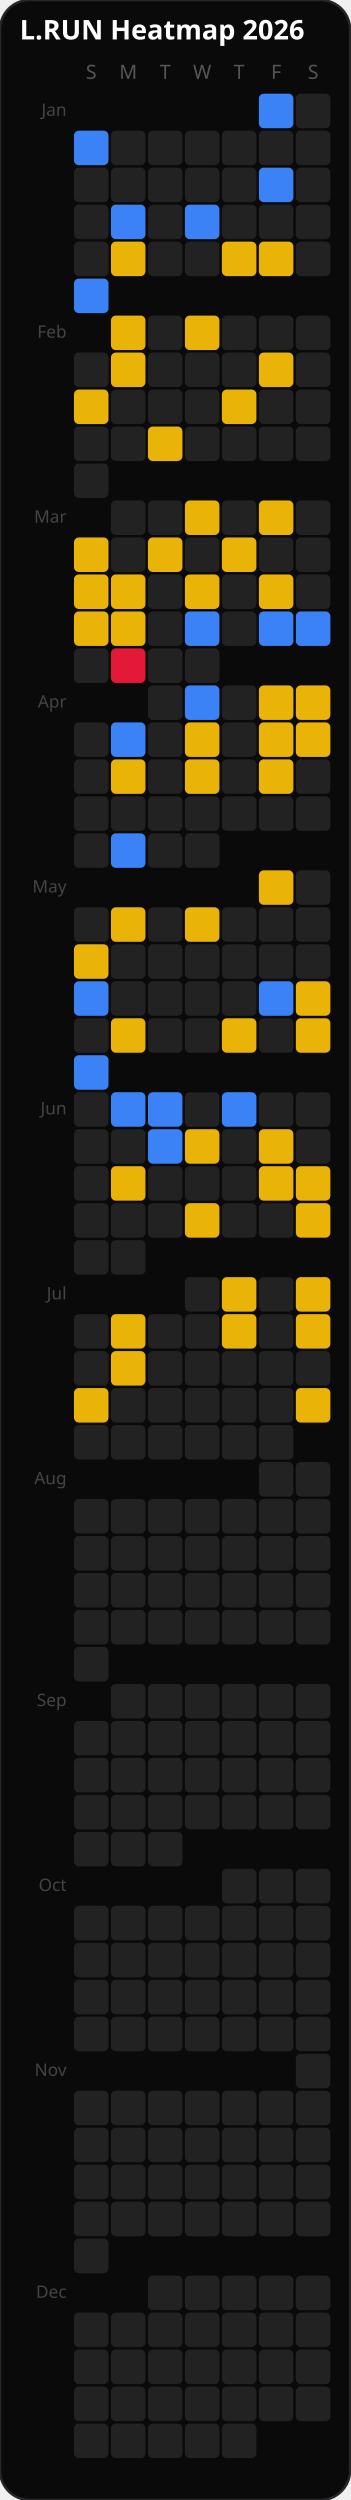
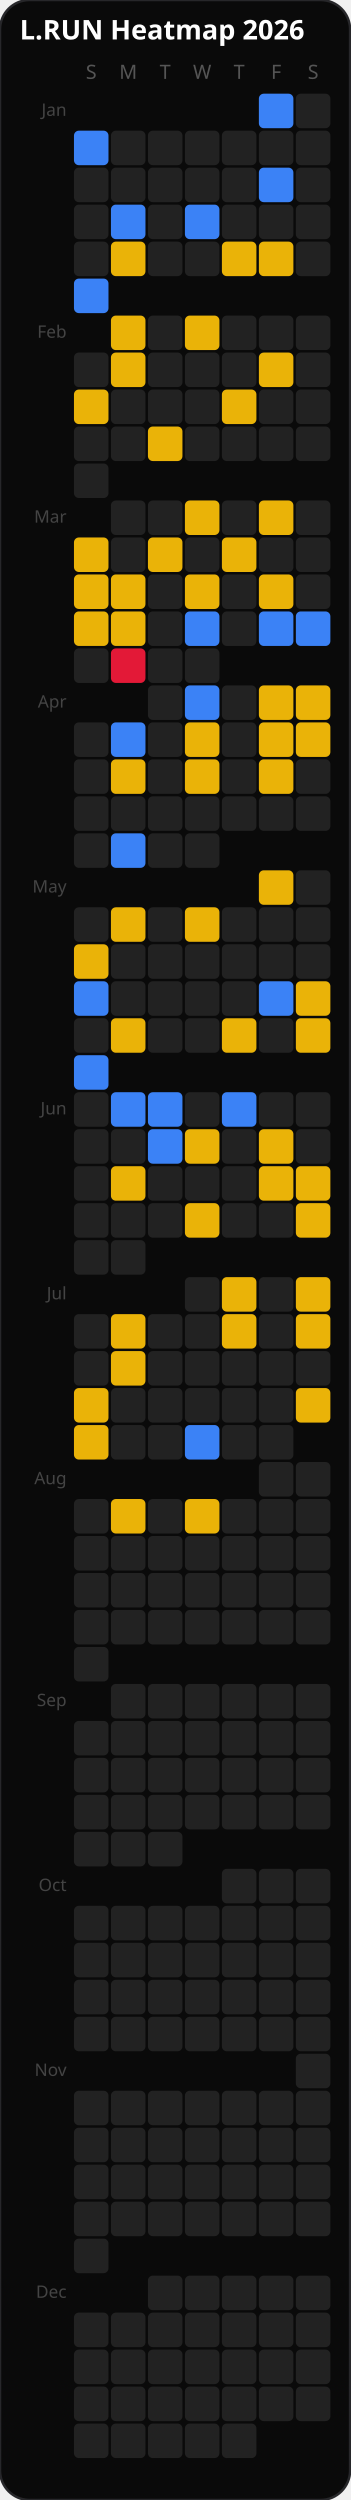
<svg xmlns="http://www.w3.org/2000/svg" baseProfile="full" height="1014" version="1.1" width="142">
  <defs />
  <rect fill="#0a0a0a" height="1014" rx="12" width="142" x="0" y="0" />
  <rect fill="none" height="1014" rx="12" stroke="#27272a" stroke-width="1" width="142" x="0" y="0" />
  <text fill="white" font-family="sans-serif" font-size="11" font-weight="bold" x="8" y="16">L.RUN  Heatmap  2026</text>
  <text fill="#555" font-family="sans-serif" font-size="8" text-anchor="middle" x="37.0" y="32">S</text>
  <text fill="#555" font-family="sans-serif" font-size="8" text-anchor="middle" x="52.0" y="32">M</text>
  <text fill="#555" font-family="sans-serif" font-size="8" text-anchor="middle" x="67.0" y="32">T</text>
  <text fill="#555" font-family="sans-serif" font-size="8" text-anchor="middle" x="82.0" y="32">W</text>
  <text fill="#555" font-family="sans-serif" font-size="8" text-anchor="middle" x="97.0" y="32">T</text>
  <text fill="#555" font-family="sans-serif" font-size="8" text-anchor="middle" x="112.0" y="32">F</text>
  <text fill="#555" font-family="sans-serif" font-size="8" text-anchor="middle" x="127.0" y="32">S</text>
  <text fill="#444" font-family="sans-serif" font-size="7" text-anchor="end" x="27" y="47.0">Jan</text>
  <rect fill="#3b82f6" height="14" rx="2" width="14" x="105" y="38" />
  <rect fill="#222" height="14" rx="2" width="14" x="120" y="38" />
  <rect fill="#3b82f6" height="14" rx="2" width="14" x="30" y="53" />
  <rect fill="#222" height="14" rx="2" width="14" x="45" y="53" />
  <rect fill="#222" height="14" rx="2" width="14" x="60" y="53" />
  <rect fill="#222" height="14" rx="2" width="14" x="75" y="53" />
  <rect fill="#222" height="14" rx="2" width="14" x="90" y="53" />
  <rect fill="#222" height="14" rx="2" width="14" x="105" y="53" />
  <rect fill="#222" height="14" rx="2" width="14" x="120" y="53" />
  <rect fill="#222" height="14" rx="2" width="14" x="30" y="68" />
  <rect fill="#222" height="14" rx="2" width="14" x="45" y="68" />
  <rect fill="#222" height="14" rx="2" width="14" x="60" y="68" />
  <rect fill="#222" height="14" rx="2" width="14" x="75" y="68" />
  <rect fill="#222" height="14" rx="2" width="14" x="90" y="68" />
  <rect fill="#3b82f6" height="14" rx="2" width="14" x="105" y="68" />
  <rect fill="#222" height="14" rx="2" width="14" x="120" y="68" />
  <rect fill="#222" height="14" rx="2" width="14" x="30" y="83" />
  <rect fill="#3b82f6" height="14" rx="2" width="14" x="45" y="83" />
  <rect fill="#222" height="14" rx="2" width="14" x="60" y="83" />
  <rect fill="#3b82f6" height="14" rx="2" width="14" x="75" y="83" />
  <rect fill="#222" height="14" rx="2" width="14" x="90" y="83" />
  <rect fill="#222" height="14" rx="2" width="14" x="105" y="83" />
  <rect fill="#222" height="14" rx="2" width="14" x="120" y="83" />
  <rect fill="#222" height="14" rx="2" width="14" x="30" y="98" />
  <rect fill="#eab308" height="14" rx="2" width="14" x="45" y="98" />
  <rect fill="#222" height="14" rx="2" width="14" x="60" y="98" />
  <rect fill="#222" height="14" rx="2" width="14" x="75" y="98" />
  <rect fill="#eab308" height="14" rx="2" width="14" x="90" y="98" />
  <rect fill="#eab308" height="14" rx="2" width="14" x="105" y="98" />
  <rect fill="#222" height="14" rx="2" width="14" x="120" y="98" />
  <rect fill="#3b82f6" height="14" rx="2" width="14" x="30" y="113" />
  <text fill="#444" font-family="sans-serif" font-size="7" text-anchor="end" x="27" y="137.0">Feb</text>
  <rect fill="#eab308" height="14" rx="2" width="14" x="45" y="128" />
  <rect fill="#222" height="14" rx="2" width="14" x="60" y="128" />
  <rect fill="#eab308" height="14" rx="2" width="14" x="75" y="128" />
  <rect fill="#222" height="14" rx="2" width="14" x="90" y="128" />
  <rect fill="#222" height="14" rx="2" width="14" x="105" y="128" />
  <rect fill="#222" height="14" rx="2" width="14" x="120" y="128" />
  <rect fill="#222" height="14" rx="2" width="14" x="30" y="143" />
  <rect fill="#eab308" height="14" rx="2" width="14" x="45" y="143" />
  <rect fill="#222" height="14" rx="2" width="14" x="60" y="143" />
  <rect fill="#222" height="14" rx="2" width="14" x="75" y="143" />
  <rect fill="#222" height="14" rx="2" width="14" x="90" y="143" />
  <rect fill="#eab308" height="14" rx="2" width="14" x="105" y="143" />
  <rect fill="#222" height="14" rx="2" width="14" x="120" y="143" />
  <rect fill="#eab308" height="14" rx="2" width="14" x="30" y="158" />
  <rect fill="#222" height="14" rx="2" width="14" x="45" y="158" />
  <rect fill="#222" height="14" rx="2" width="14" x="60" y="158" />
  <rect fill="#222" height="14" rx="2" width="14" x="75" y="158" />
  <rect fill="#eab308" height="14" rx="2" width="14" x="90" y="158" />
  <rect fill="#222" height="14" rx="2" width="14" x="105" y="158" />
  <rect fill="#222" height="14" rx="2" width="14" x="120" y="158" />
  <rect fill="#222" height="14" rx="2" width="14" x="30" y="173" />
  <rect fill="#222" height="14" rx="2" width="14" x="45" y="173" />
  <rect fill="#eab308" height="14" rx="2" width="14" x="60" y="173" />
  <rect fill="#222" height="14" rx="2" width="14" x="75" y="173" />
  <rect fill="#222" height="14" rx="2" width="14" x="90" y="173" />
  <rect fill="#222" height="14" rx="2" width="14" x="105" y="173" />
  <rect fill="#222" height="14" rx="2" width="14" x="120" y="173" />
  <rect fill="#222" height="14" rx="2" width="14" x="30" y="188" />
  <text fill="#444" font-family="sans-serif" font-size="7" text-anchor="end" x="27" y="212.0">Mar</text>
  <rect fill="#222" height="14" rx="2" width="14" x="45" y="203" />
  <rect fill="#222" height="14" rx="2" width="14" x="60" y="203" />
  <rect fill="#eab308" height="14" rx="2" width="14" x="75" y="203" />
  <rect fill="#222" height="14" rx="2" width="14" x="90" y="203" />
  <rect fill="#eab308" height="14" rx="2" width="14" x="105" y="203" />
  <rect fill="#222" height="14" rx="2" width="14" x="120" y="203" />
  <rect fill="#eab308" height="14" rx="2" width="14" x="30" y="218" />
  <rect fill="#222" height="14" rx="2" width="14" x="45" y="218" />
  <rect fill="#eab308" height="14" rx="2" width="14" x="60" y="218" />
  <rect fill="#222" height="14" rx="2" width="14" x="75" y="218" />
  <rect fill="#eab308" height="14" rx="2" width="14" x="90" y="218" />
  <rect fill="#222" height="14" rx="2" width="14" x="105" y="218" />
  <rect fill="#222" height="14" rx="2" width="14" x="120" y="218" />
  <rect fill="#eab308" height="14" rx="2" width="14" x="30" y="233" />
  <rect fill="#eab308" height="14" rx="2" width="14" x="45" y="233" />
  <rect fill="#222" height="14" rx="2" width="14" x="60" y="233" />
  <rect fill="#eab308" height="14" rx="2" width="14" x="75" y="233" />
  <rect fill="#222" height="14" rx="2" width="14" x="90" y="233" />
  <rect fill="#eab308" height="14" rx="2" width="14" x="105" y="233" />
  <rect fill="#222" height="14" rx="2" width="14" x="120" y="233" />
  <rect fill="#eab308" height="14" rx="2" width="14" x="30" y="248" />
  <rect fill="#eab308" height="14" rx="2" width="14" x="45" y="248" />
  <rect fill="#222" height="14" rx="2" width="14" x="60" y="248" />
  <rect fill="#3b82f6" height="14" rx="2" width="14" x="75" y="248" />
  <rect fill="#222" height="14" rx="2" width="14" x="90" y="248" />
  <rect fill="#3b82f6" height="14" rx="2" width="14" x="105" y="248" />
  <rect fill="#3b82f6" height="14" rx="2" width="14" x="120" y="248" />
  <rect fill="#222" height="14" rx="2" width="14" x="30" y="263" />
  <rect fill="#E31937" height="14" rx="2" width="14" x="45" y="263" />
  <rect fill="#222" height="14" rx="2" width="14" x="60" y="263" />
  <rect fill="#222" height="14" rx="2" width="14" x="75" y="263" />
  <text fill="#444" font-family="sans-serif" font-size="7" text-anchor="end" x="27" y="287.0">Apr</text>
  <rect fill="#222" height="14" rx="2" width="14" x="60" y="278" />
  <rect fill="#3b82f6" height="14" rx="2" width="14" x="75" y="278" />
  <rect fill="#222" height="14" rx="2" width="14" x="90" y="278" />
  <rect fill="#eab308" height="14" rx="2" width="14" x="105" y="278" />
  <rect fill="#eab308" height="14" rx="2" width="14" x="120" y="278" />
  <rect fill="#222" height="14" rx="2" width="14" x="30" y="293" />
  <rect fill="#3b82f6" height="14" rx="2" width="14" x="45" y="293" />
  <rect fill="#222" height="14" rx="2" width="14" x="60" y="293" />
  <rect fill="#eab308" height="14" rx="2" width="14" x="75" y="293" />
  <rect fill="#222" height="14" rx="2" width="14" x="90" y="293" />
  <rect fill="#eab308" height="14" rx="2" width="14" x="105" y="293" />
  <rect fill="#eab308" height="14" rx="2" width="14" x="120" y="293" />
  <rect fill="#222" height="14" rx="2" width="14" x="30" y="308" />
  <rect fill="#eab308" height="14" rx="2" width="14" x="45" y="308" />
  <rect fill="#222" height="14" rx="2" width="14" x="60" y="308" />
  <rect fill="#eab308" height="14" rx="2" width="14" x="75" y="308" />
  <rect fill="#222" height="14" rx="2" width="14" x="90" y="308" />
  <rect fill="#eab308" height="14" rx="2" width="14" x="105" y="308" />
  <rect fill="#222" height="14" rx="2" width="14" x="120" y="308" />
  <rect fill="#222" height="14" rx="2" width="14" x="30" y="323" />
  <rect fill="#222" height="14" rx="2" width="14" x="45" y="323" />
  <rect fill="#222" height="14" rx="2" width="14" x="60" y="323" />
  <rect fill="#222" height="14" rx="2" width="14" x="75" y="323" />
  <rect fill="#222" height="14" rx="2" width="14" x="90" y="323" />
  <rect fill="#222" height="14" rx="2" width="14" x="105" y="323" />
  <rect fill="#222" height="14" rx="2" width="14" x="120" y="323" />
  <rect fill="#222" height="14" rx="2" width="14" x="30" y="338" />
  <rect fill="#3b82f6" height="14" rx="2" width="14" x="45" y="338" />
  <rect fill="#222" height="14" rx="2" width="14" x="60" y="338" />
  <rect fill="#222" height="14" rx="2" width="14" x="75" y="338" />
  <text fill="#444" font-family="sans-serif" font-size="7" text-anchor="end" x="27" y="362.0">May</text>
  <rect fill="#eab308" height="14" rx="2" width="14" x="105" y="353" />
  <rect fill="#222" height="14" rx="2" width="14" x="120" y="353" />
  <rect fill="#222" height="14" rx="2" width="14" x="30" y="368" />
  <rect fill="#eab308" height="14" rx="2" width="14" x="45" y="368" />
  <rect fill="#222" height="14" rx="2" width="14" x="60" y="368" />
  <rect fill="#eab308" height="14" rx="2" width="14" x="75" y="368" />
  <rect fill="#222" height="14" rx="2" width="14" x="90" y="368" />
  <rect fill="#222" height="14" rx="2" width="14" x="105" y="368" />
  <rect fill="#222" height="14" rx="2" width="14" x="120" y="368" />
  <rect fill="#eab308" height="14" rx="2" width="14" x="30" y="383" />
  <rect fill="#222" height="14" rx="2" width="14" x="45" y="383" />
  <rect fill="#222" height="14" rx="2" width="14" x="60" y="383" />
  <rect fill="#222" height="14" rx="2" width="14" x="75" y="383" />
  <rect fill="#222" height="14" rx="2" width="14" x="90" y="383" />
  <rect fill="#222" height="14" rx="2" width="14" x="105" y="383" />
  <rect fill="#222" height="14" rx="2" width="14" x="120" y="383" />
  <rect fill="#3b82f6" height="14" rx="2" width="14" x="30" y="398" />
  <rect fill="#222" height="14" rx="2" width="14" x="45" y="398" />
  <rect fill="#222" height="14" rx="2" width="14" x="60" y="398" />
  <rect fill="#222" height="14" rx="2" width="14" x="75" y="398" />
  <rect fill="#222" height="14" rx="2" width="14" x="90" y="398" />
  <rect fill="#3b82f6" height="14" rx="2" width="14" x="105" y="398" />
  <rect fill="#eab308" height="14" rx="2" width="14" x="120" y="398" />
  <rect fill="#222" height="14" rx="2" width="14" x="30" y="413" />
  <rect fill="#eab308" height="14" rx="2" width="14" x="45" y="413" />
  <rect fill="#222" height="14" rx="2" width="14" x="60" y="413" />
  <rect fill="#222" height="14" rx="2" width="14" x="75" y="413" />
  <rect fill="#eab308" height="14" rx="2" width="14" x="90" y="413" />
  <rect fill="#222" height="14" rx="2" width="14" x="105" y="413" />
  <rect fill="#eab308" height="14" rx="2" width="14" x="120" y="413" />
  <rect fill="#3b82f6" height="14" rx="2" width="14" x="30" y="428" />
  <text fill="#444" font-family="sans-serif" font-size="7" text-anchor="end" x="27" y="452.0">Jun</text>
  <rect fill="#222" height="14" rx="2" width="14" x="30" y="443" />
  <rect fill="#3b82f6" height="14" rx="2" width="14" x="45" y="443" />
  <rect fill="#3b82f6" height="14" rx="2" width="14" x="60" y="443" />
  <rect fill="#222" height="14" rx="2" width="14" x="75" y="443" />
  <rect fill="#3b82f6" height="14" rx="2" width="14" x="90" y="443" />
  <rect fill="#222" height="14" rx="2" width="14" x="105" y="443" />
  <rect fill="#222" height="14" rx="2" width="14" x="120" y="443" />
  <rect fill="#222" height="14" rx="2" width="14" x="30" y="458" />
  <rect fill="#222" height="14" rx="2" width="14" x="45" y="458" />
  <rect fill="#3b82f6" height="14" rx="2" width="14" x="60" y="458" />
  <rect fill="#eab308" height="14" rx="2" width="14" x="75" y="458" />
  <rect fill="#222" height="14" rx="2" width="14" x="90" y="458" />
  <rect fill="#eab308" height="14" rx="2" width="14" x="105" y="458" />
  <rect fill="#222" height="14" rx="2" width="14" x="120" y="458" />
  <rect fill="#222" height="14" rx="2" width="14" x="30" y="473" />
  <rect fill="#eab308" height="14" rx="2" width="14" x="45" y="473" />
  <rect fill="#222" height="14" rx="2" width="14" x="60" y="473" />
  <rect fill="#222" height="14" rx="2" width="14" x="75" y="473" />
  <rect fill="#222" height="14" rx="2" width="14" x="90" y="473" />
  <rect fill="#eab308" height="14" rx="2" width="14" x="105" y="473" />
  <rect fill="#eab308" height="14" rx="2" width="14" x="120" y="473" />
  <rect fill="#222" height="14" rx="2" width="14" x="30" y="488" />
  <rect fill="#222" height="14" rx="2" width="14" x="45" y="488" />
  <rect fill="#222" height="14" rx="2" width="14" x="60" y="488" />
  <rect fill="#eab308" height="14" rx="2" width="14" x="75" y="488" />
  <rect fill="#222" height="14" rx="2" width="14" x="90" y="488" />
  <rect fill="#222" height="14" rx="2" width="14" x="105" y="488" />
  <rect fill="#eab308" height="14" rx="2" width="14" x="120" y="488" />
  <rect fill="#222" height="14" rx="2" width="14" x="30" y="503" />
  <rect fill="#222" height="14" rx="2" width="14" x="45" y="503" />
  <text fill="#444" font-family="sans-serif" font-size="7" text-anchor="end" x="27" y="527.0">Jul</text>
  <rect fill="#222" height="14" rx="2" width="14" x="75" y="518" />
  <rect fill="#eab308" height="14" rx="2" width="14" x="90" y="518" />
  <rect fill="#222" height="14" rx="2" width="14" x="105" y="518" />
  <rect fill="#eab308" height="14" rx="2" width="14" x="120" y="518" />
  <rect fill="#222" height="14" rx="2" width="14" x="30" y="533" />
  <rect fill="#eab308" height="14" rx="2" width="14" x="45" y="533" />
  <rect fill="#222" height="14" rx="2" width="14" x="60" y="533" />
  <rect fill="#222" height="14" rx="2" width="14" x="75" y="533" />
  <rect fill="#eab308" height="14" rx="2" width="14" x="90" y="533" />
  <rect fill="#222" height="14" rx="2" width="14" x="105" y="533" />
  <rect fill="#eab308" height="14" rx="2" width="14" x="120" y="533" />
  <rect fill="#222" height="14" rx="2" width="14" x="30" y="548" />
  <rect fill="#eab308" height="14" rx="2" width="14" x="45" y="548" />
  <rect fill="#222" height="14" rx="2" width="14" x="60" y="548" />
  <rect fill="#222" height="14" rx="2" width="14" x="75" y="548" />
  <rect fill="#222" height="14" rx="2" width="14" x="90" y="548" />
  <rect fill="#222" height="14" rx="2" width="14" x="105" y="548" />
  <rect fill="#222" height="14" rx="2" width="14" x="120" y="548" />
  <rect fill="#eab308" height="14" rx="2" width="14" x="30" y="563" />
  <rect fill="#222" height="14" rx="2" width="14" x="45" y="563" />
  <rect fill="#222" height="14" rx="2" width="14" x="60" y="563" />
  <rect fill="#222" height="14" rx="2" width="14" x="75" y="563" />
  <rect fill="#222" height="14" rx="2" width="14" x="90" y="563" />
  <rect fill="#222" height="14" rx="2" width="14" x="105" y="563" />
  <rect fill="#eab308" height="14" rx="2" width="14" x="120" y="563" />
-   <rect fill="#222" height="14" rx="2" width="14" x="30" y="578" />
+   <rect fill="#eab308" height="14" rx="2" width="14" x="30" y="578" />
  <rect fill="#222" height="14" rx="2" width="14" x="45" y="578" />
  <rect fill="#222" height="14" rx="2" width="14" x="60" y="578" />
-   <rect fill="#222" height="14" rx="2" width="14" x="75" y="578" />
+   <rect fill="#3b82f6" height="14" rx="2" width="14" x="75" y="578" />
  <rect fill="#222" height="14" rx="2" width="14" x="90" y="578" />
  <rect fill="#222" height="14" rx="2" width="14" x="105" y="578" />
  <text fill="#444" font-family="sans-serif" font-size="7" text-anchor="end" x="27" y="602.0">Aug</text>
  <rect fill="#222" height="14" rx="2" width="14" x="105" y="593" />
  <rect fill="#222" height="14" rx="2" width="14" x="120" y="593" />
  <rect fill="#222" height="14" rx="2" width="14" x="30" y="608" />
-   <rect fill="#222" height="14" rx="2" width="14" x="45" y="608" />
+   <rect fill="#eab308" height="14" rx="2" width="14" x="45" y="608" />
  <rect fill="#222" height="14" rx="2" width="14" x="60" y="608" />
-   <rect fill="#222" height="14" rx="2" width="14" x="75" y="608" />
+   <rect fill="#eab308" height="14" rx="2" width="14" x="75" y="608" />
  <rect fill="#222" height="14" rx="2" width="14" x="90" y="608" />
  <rect fill="#222" height="14" rx="2" width="14" x="105" y="608" />
  <rect fill="#222" height="14" rx="2" width="14" x="120" y="608" />
  <rect fill="#222" height="14" rx="2" width="14" x="30" y="623" />
  <rect fill="#222" height="14" rx="2" width="14" x="45" y="623" />
  <rect fill="#222" height="14" rx="2" width="14" x="60" y="623" />
  <rect fill="#222" height="14" rx="2" width="14" x="75" y="623" />
  <rect fill="#222" height="14" rx="2" width="14" x="90" y="623" />
  <rect fill="#222" height="14" rx="2" width="14" x="105" y="623" />
  <rect fill="#222" height="14" rx="2" width="14" x="120" y="623" />
  <rect fill="#222" height="14" rx="2" width="14" x="30" y="638" />
  <rect fill="#222" height="14" rx="2" width="14" x="45" y="638" />
  <rect fill="#222" height="14" rx="2" width="14" x="60" y="638" />
  <rect fill="#222" height="14" rx="2" width="14" x="75" y="638" />
  <rect fill="#222" height="14" rx="2" width="14" x="90" y="638" />
  <rect fill="#222" height="14" rx="2" width="14" x="105" y="638" />
  <rect fill="#222" height="14" rx="2" width="14" x="120" y="638" />
  <rect fill="#222" height="14" rx="2" width="14" x="30" y="653" />
  <rect fill="#222" height="14" rx="2" width="14" x="45" y="653" />
  <rect fill="#222" height="14" rx="2" width="14" x="60" y="653" />
  <rect fill="#222" height="14" rx="2" width="14" x="75" y="653" />
  <rect fill="#222" height="14" rx="2" width="14" x="90" y="653" />
  <rect fill="#222" height="14" rx="2" width="14" x="105" y="653" />
  <rect fill="#222" height="14" rx="2" width="14" x="120" y="653" />
  <rect fill="#222" height="14" rx="2" width="14" x="30" y="668" />
  <text fill="#444" font-family="sans-serif" font-size="7" text-anchor="end" x="27" y="692.0">Sep</text>
  <rect fill="#222" height="14" rx="2" width="14" x="45" y="683" />
  <rect fill="#222" height="14" rx="2" width="14" x="60" y="683" />
  <rect fill="#222" height="14" rx="2" width="14" x="75" y="683" />
  <rect fill="#222" height="14" rx="2" width="14" x="90" y="683" />
  <rect fill="#222" height="14" rx="2" width="14" x="105" y="683" />
  <rect fill="#222" height="14" rx="2" width="14" x="120" y="683" />
  <rect fill="#222" height="14" rx="2" width="14" x="30" y="698" />
  <rect fill="#222" height="14" rx="2" width="14" x="45" y="698" />
  <rect fill="#222" height="14" rx="2" width="14" x="60" y="698" />
  <rect fill="#222" height="14" rx="2" width="14" x="75" y="698" />
  <rect fill="#222" height="14" rx="2" width="14" x="90" y="698" />
  <rect fill="#222" height="14" rx="2" width="14" x="105" y="698" />
  <rect fill="#222" height="14" rx="2" width="14" x="120" y="698" />
  <rect fill="#222" height="14" rx="2" width="14" x="30" y="713" />
  <rect fill="#222" height="14" rx="2" width="14" x="45" y="713" />
  <rect fill="#222" height="14" rx="2" width="14" x="60" y="713" />
  <rect fill="#222" height="14" rx="2" width="14" x="75" y="713" />
  <rect fill="#222" height="14" rx="2" width="14" x="90" y="713" />
  <rect fill="#222" height="14" rx="2" width="14" x="105" y="713" />
  <rect fill="#222" height="14" rx="2" width="14" x="120" y="713" />
  <rect fill="#222" height="14" rx="2" width="14" x="30" y="728" />
  <rect fill="#222" height="14" rx="2" width="14" x="45" y="728" />
  <rect fill="#222" height="14" rx="2" width="14" x="60" y="728" />
  <rect fill="#222" height="14" rx="2" width="14" x="75" y="728" />
  <rect fill="#222" height="14" rx="2" width="14" x="90" y="728" />
  <rect fill="#222" height="14" rx="2" width="14" x="105" y="728" />
  <rect fill="#222" height="14" rx="2" width="14" x="120" y="728" />
  <rect fill="#222" height="14" rx="2" width="14" x="30" y="743" />
  <rect fill="#222" height="14" rx="2" width="14" x="45" y="743" />
  <rect fill="#222" height="14" rx="2" width="14" x="60" y="743" />
  <text fill="#444" font-family="sans-serif" font-size="7" text-anchor="end" x="27" y="767.0">Oct</text>
  <rect fill="#222" height="14" rx="2" width="14" x="90" y="758" />
  <rect fill="#222" height="14" rx="2" width="14" x="105" y="758" />
  <rect fill="#222" height="14" rx="2" width="14" x="120" y="758" />
  <rect fill="#222" height="14" rx="2" width="14" x="30" y="773" />
  <rect fill="#222" height="14" rx="2" width="14" x="45" y="773" />
  <rect fill="#222" height="14" rx="2" width="14" x="60" y="773" />
  <rect fill="#222" height="14" rx="2" width="14" x="75" y="773" />
  <rect fill="#222" height="14" rx="2" width="14" x="90" y="773" />
  <rect fill="#222" height="14" rx="2" width="14" x="105" y="773" />
  <rect fill="#222" height="14" rx="2" width="14" x="120" y="773" />
  <rect fill="#222" height="14" rx="2" width="14" x="30" y="788" />
  <rect fill="#222" height="14" rx="2" width="14" x="45" y="788" />
  <rect fill="#222" height="14" rx="2" width="14" x="60" y="788" />
  <rect fill="#222" height="14" rx="2" width="14" x="75" y="788" />
  <rect fill="#222" height="14" rx="2" width="14" x="90" y="788" />
  <rect fill="#222" height="14" rx="2" width="14" x="105" y="788" />
  <rect fill="#222" height="14" rx="2" width="14" x="120" y="788" />
  <rect fill="#222" height="14" rx="2" width="14" x="30" y="803" />
  <rect fill="#222" height="14" rx="2" width="14" x="45" y="803" />
  <rect fill="#222" height="14" rx="2" width="14" x="60" y="803" />
  <rect fill="#222" height="14" rx="2" width="14" x="75" y="803" />
  <rect fill="#222" height="14" rx="2" width="14" x="90" y="803" />
  <rect fill="#222" height="14" rx="2" width="14" x="105" y="803" />
  <rect fill="#222" height="14" rx="2" width="14" x="120" y="803" />
  <rect fill="#222" height="14" rx="2" width="14" x="30" y="818" />
  <rect fill="#222" height="14" rx="2" width="14" x="45" y="818" />
  <rect fill="#222" height="14" rx="2" width="14" x="60" y="818" />
  <rect fill="#222" height="14" rx="2" width="14" x="75" y="818" />
  <rect fill="#222" height="14" rx="2" width="14" x="90" y="818" />
  <rect fill="#222" height="14" rx="2" width="14" x="105" y="818" />
  <rect fill="#222" height="14" rx="2" width="14" x="120" y="818" />
  <text fill="#444" font-family="sans-serif" font-size="7" text-anchor="end" x="27" y="842.0">Nov</text>
  <rect fill="#222" height="14" rx="2" width="14" x="120" y="833" />
  <rect fill="#222" height="14" rx="2" width="14" x="30" y="848" />
  <rect fill="#222" height="14" rx="2" width="14" x="45" y="848" />
  <rect fill="#222" height="14" rx="2" width="14" x="60" y="848" />
  <rect fill="#222" height="14" rx="2" width="14" x="75" y="848" />
  <rect fill="#222" height="14" rx="2" width="14" x="90" y="848" />
  <rect fill="#222" height="14" rx="2" width="14" x="105" y="848" />
  <rect fill="#222" height="14" rx="2" width="14" x="120" y="848" />
  <rect fill="#222" height="14" rx="2" width="14" x="30" y="863" />
  <rect fill="#222" height="14" rx="2" width="14" x="45" y="863" />
  <rect fill="#222" height="14" rx="2" width="14" x="60" y="863" />
  <rect fill="#222" height="14" rx="2" width="14" x="75" y="863" />
  <rect fill="#222" height="14" rx="2" width="14" x="90" y="863" />
  <rect fill="#222" height="14" rx="2" width="14" x="105" y="863" />
  <rect fill="#222" height="14" rx="2" width="14" x="120" y="863" />
  <rect fill="#222" height="14" rx="2" width="14" x="30" y="878" />
  <rect fill="#222" height="14" rx="2" width="14" x="45" y="878" />
  <rect fill="#222" height="14" rx="2" width="14" x="60" y="878" />
  <rect fill="#222" height="14" rx="2" width="14" x="75" y="878" />
  <rect fill="#222" height="14" rx="2" width="14" x="90" y="878" />
  <rect fill="#222" height="14" rx="2" width="14" x="105" y="878" />
  <rect fill="#222" height="14" rx="2" width="14" x="120" y="878" />
  <rect fill="#222" height="14" rx="2" width="14" x="30" y="893" />
  <rect fill="#222" height="14" rx="2" width="14" x="45" y="893" />
  <rect fill="#222" height="14" rx="2" width="14" x="60" y="893" />
  <rect fill="#222" height="14" rx="2" width="14" x="75" y="893" />
  <rect fill="#222" height="14" rx="2" width="14" x="90" y="893" />
  <rect fill="#222" height="14" rx="2" width="14" x="105" y="893" />
  <rect fill="#222" height="14" rx="2" width="14" x="120" y="893" />
  <rect fill="#222" height="14" rx="2" width="14" x="30" y="908" />
  <text fill="#444" font-family="sans-serif" font-size="7" text-anchor="end" x="27" y="932.0">Dec</text>
  <rect fill="#222" height="14" rx="2" width="14" x="60" y="923" />
  <rect fill="#222" height="14" rx="2" width="14" x="75" y="923" />
  <rect fill="#222" height="14" rx="2" width="14" x="90" y="923" />
  <rect fill="#222" height="14" rx="2" width="14" x="105" y="923" />
  <rect fill="#222" height="14" rx="2" width="14" x="120" y="923" />
  <rect fill="#222" height="14" rx="2" width="14" x="30" y="938" />
  <rect fill="#222" height="14" rx="2" width="14" x="45" y="938" />
  <rect fill="#222" height="14" rx="2" width="14" x="60" y="938" />
  <rect fill="#222" height="14" rx="2" width="14" x="75" y="938" />
  <rect fill="#222" height="14" rx="2" width="14" x="90" y="938" />
  <rect fill="#222" height="14" rx="2" width="14" x="105" y="938" />
  <rect fill="#222" height="14" rx="2" width="14" x="120" y="938" />
  <rect fill="#222" height="14" rx="2" width="14" x="30" y="953" />
  <rect fill="#222" height="14" rx="2" width="14" x="45" y="953" />
  <rect fill="#222" height="14" rx="2" width="14" x="60" y="953" />
  <rect fill="#222" height="14" rx="2" width="14" x="75" y="953" />
  <rect fill="#222" height="14" rx="2" width="14" x="90" y="953" />
  <rect fill="#222" height="14" rx="2" width="14" x="105" y="953" />
  <rect fill="#222" height="14" rx="2" width="14" x="120" y="953" />
  <rect fill="#222" height="14" rx="2" width="14" x="30" y="968" />
  <rect fill="#222" height="14" rx="2" width="14" x="45" y="968" />
  <rect fill="#222" height="14" rx="2" width="14" x="60" y="968" />
  <rect fill="#222" height="14" rx="2" width="14" x="75" y="968" />
  <rect fill="#222" height="14" rx="2" width="14" x="90" y="968" />
  <rect fill="#222" height="14" rx="2" width="14" x="105" y="968" />
  <rect fill="#222" height="14" rx="2" width="14" x="120" y="968" />
  <rect fill="#222" height="14" rx="2" width="14" x="30" y="983" />
  <rect fill="#222" height="14" rx="2" width="14" x="45" y="983" />
  <rect fill="#222" height="14" rx="2" width="14" x="60" y="983" />
  <rect fill="#222" height="14" rx="2" width="14" x="75" y="983" />
  <rect fill="#222" height="14" rx="2" width="14" x="90" y="983" />
</svg>
